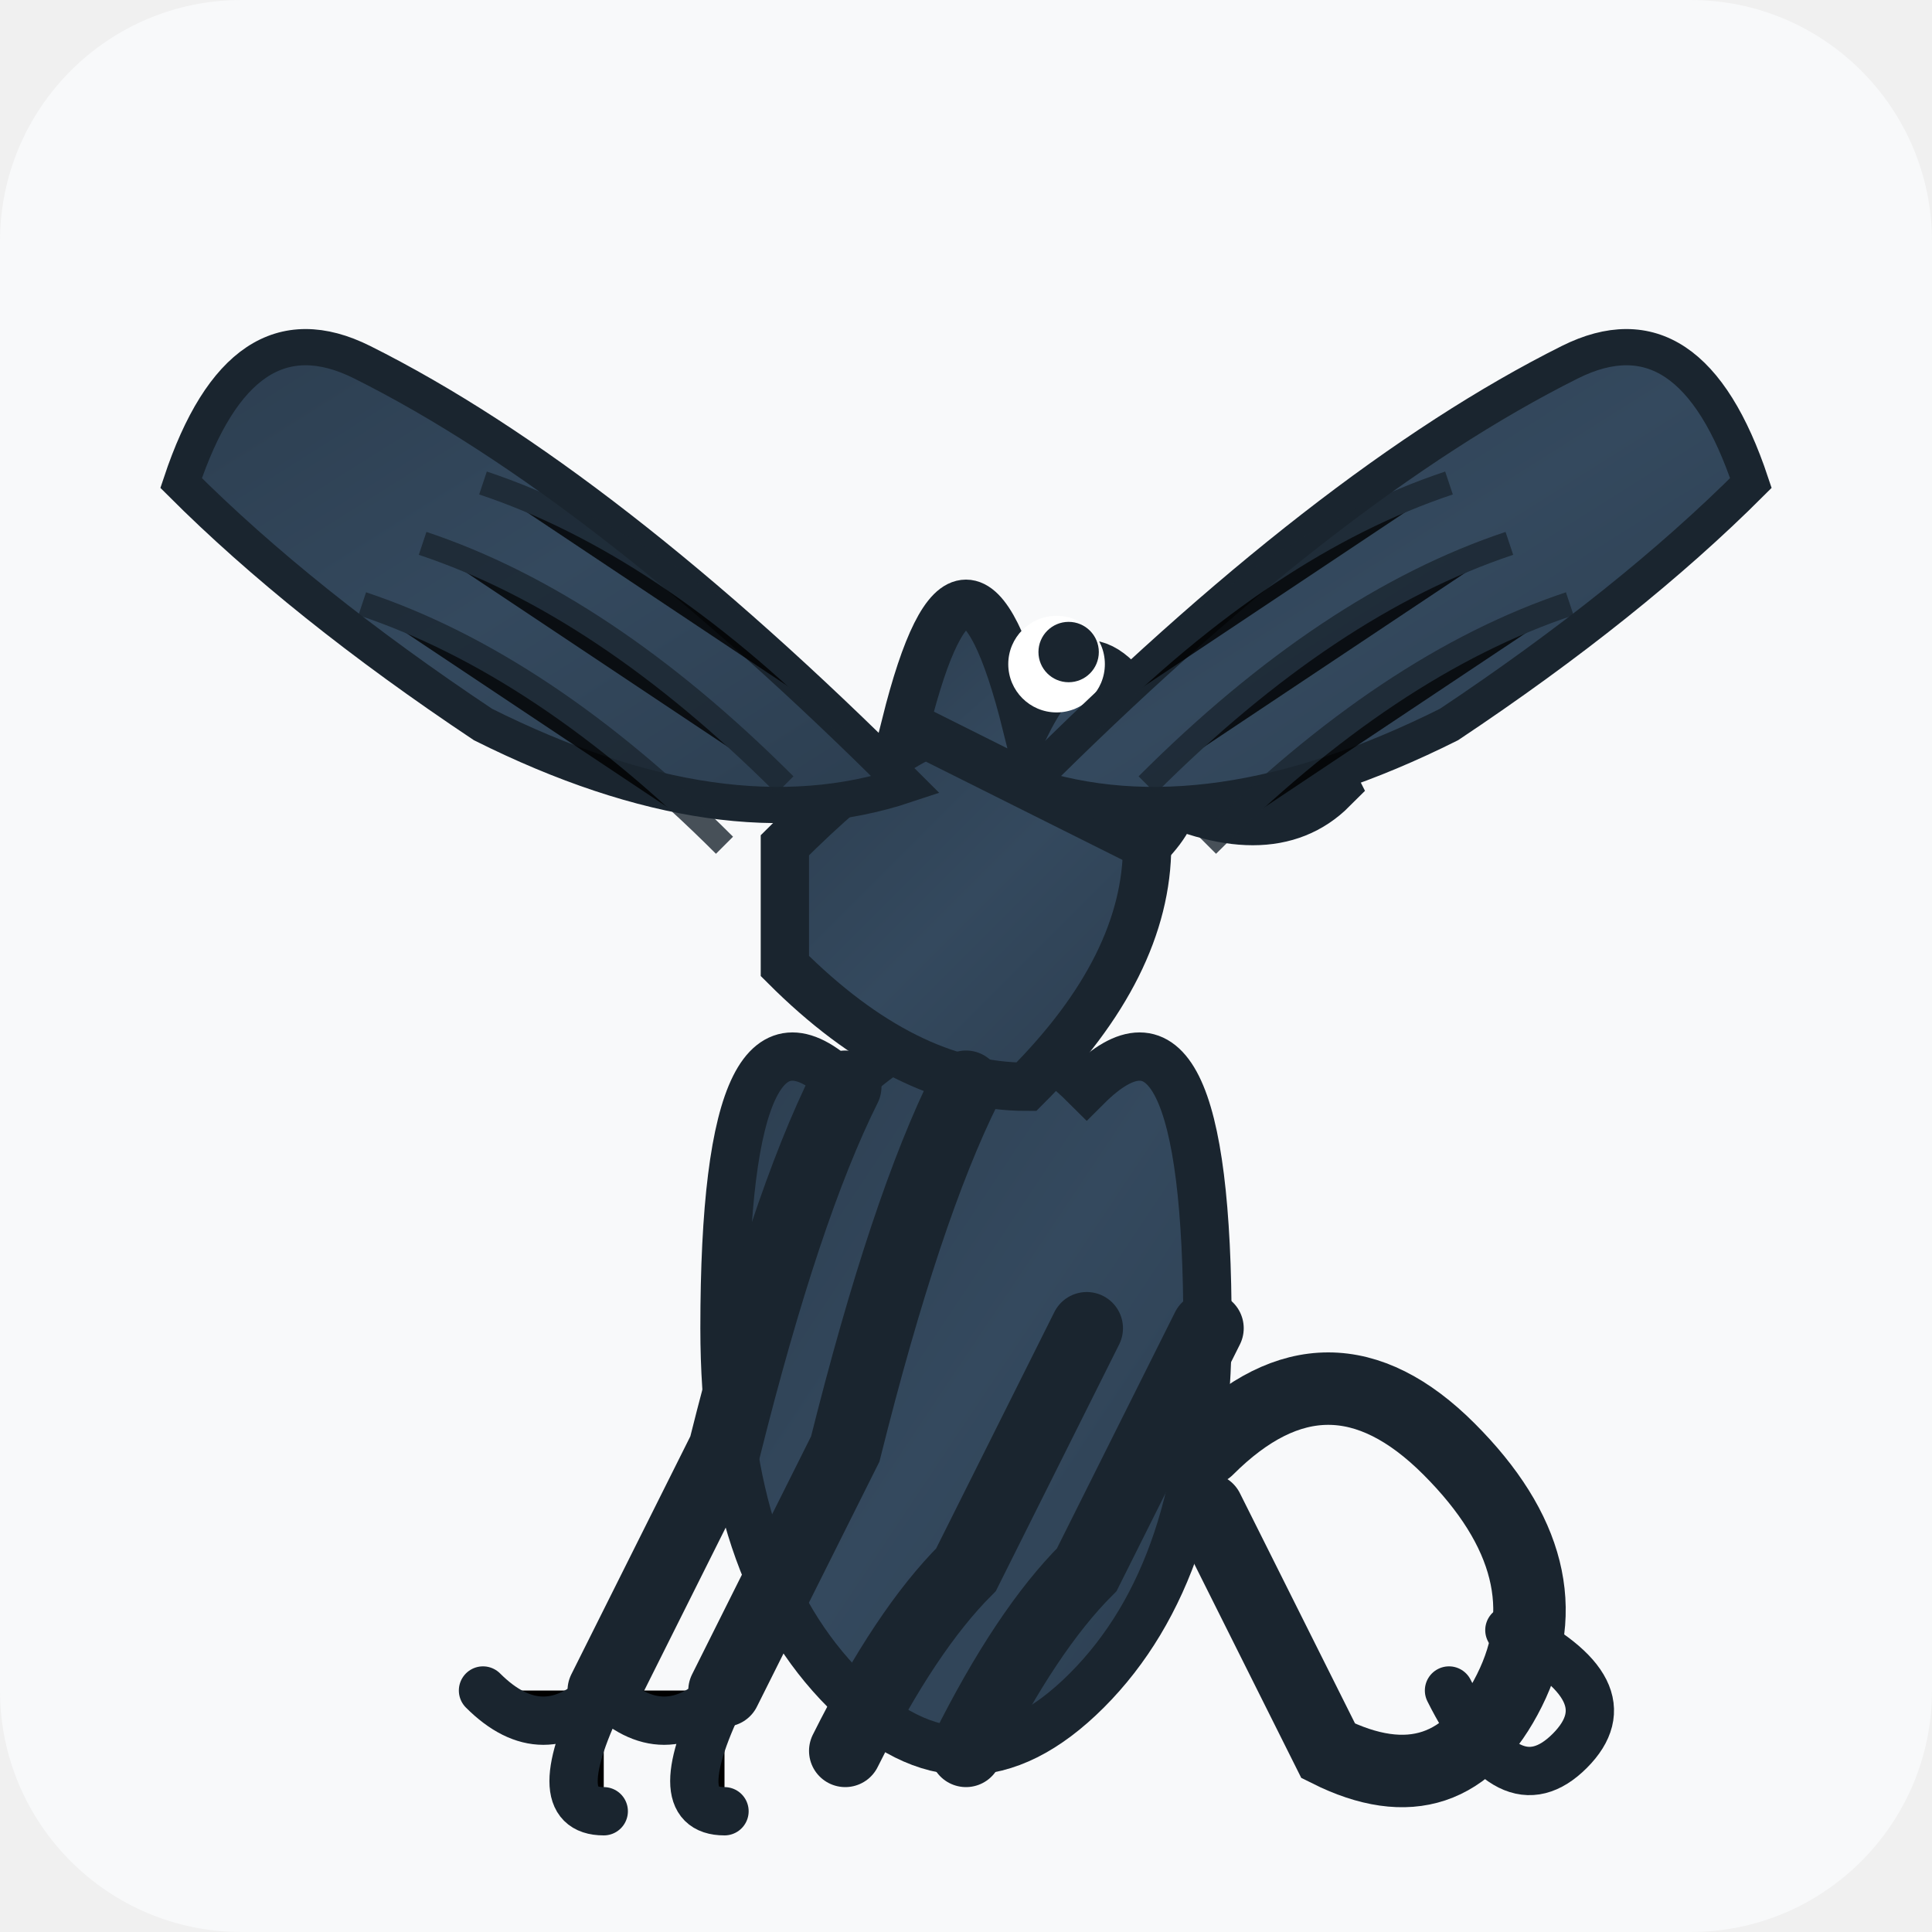
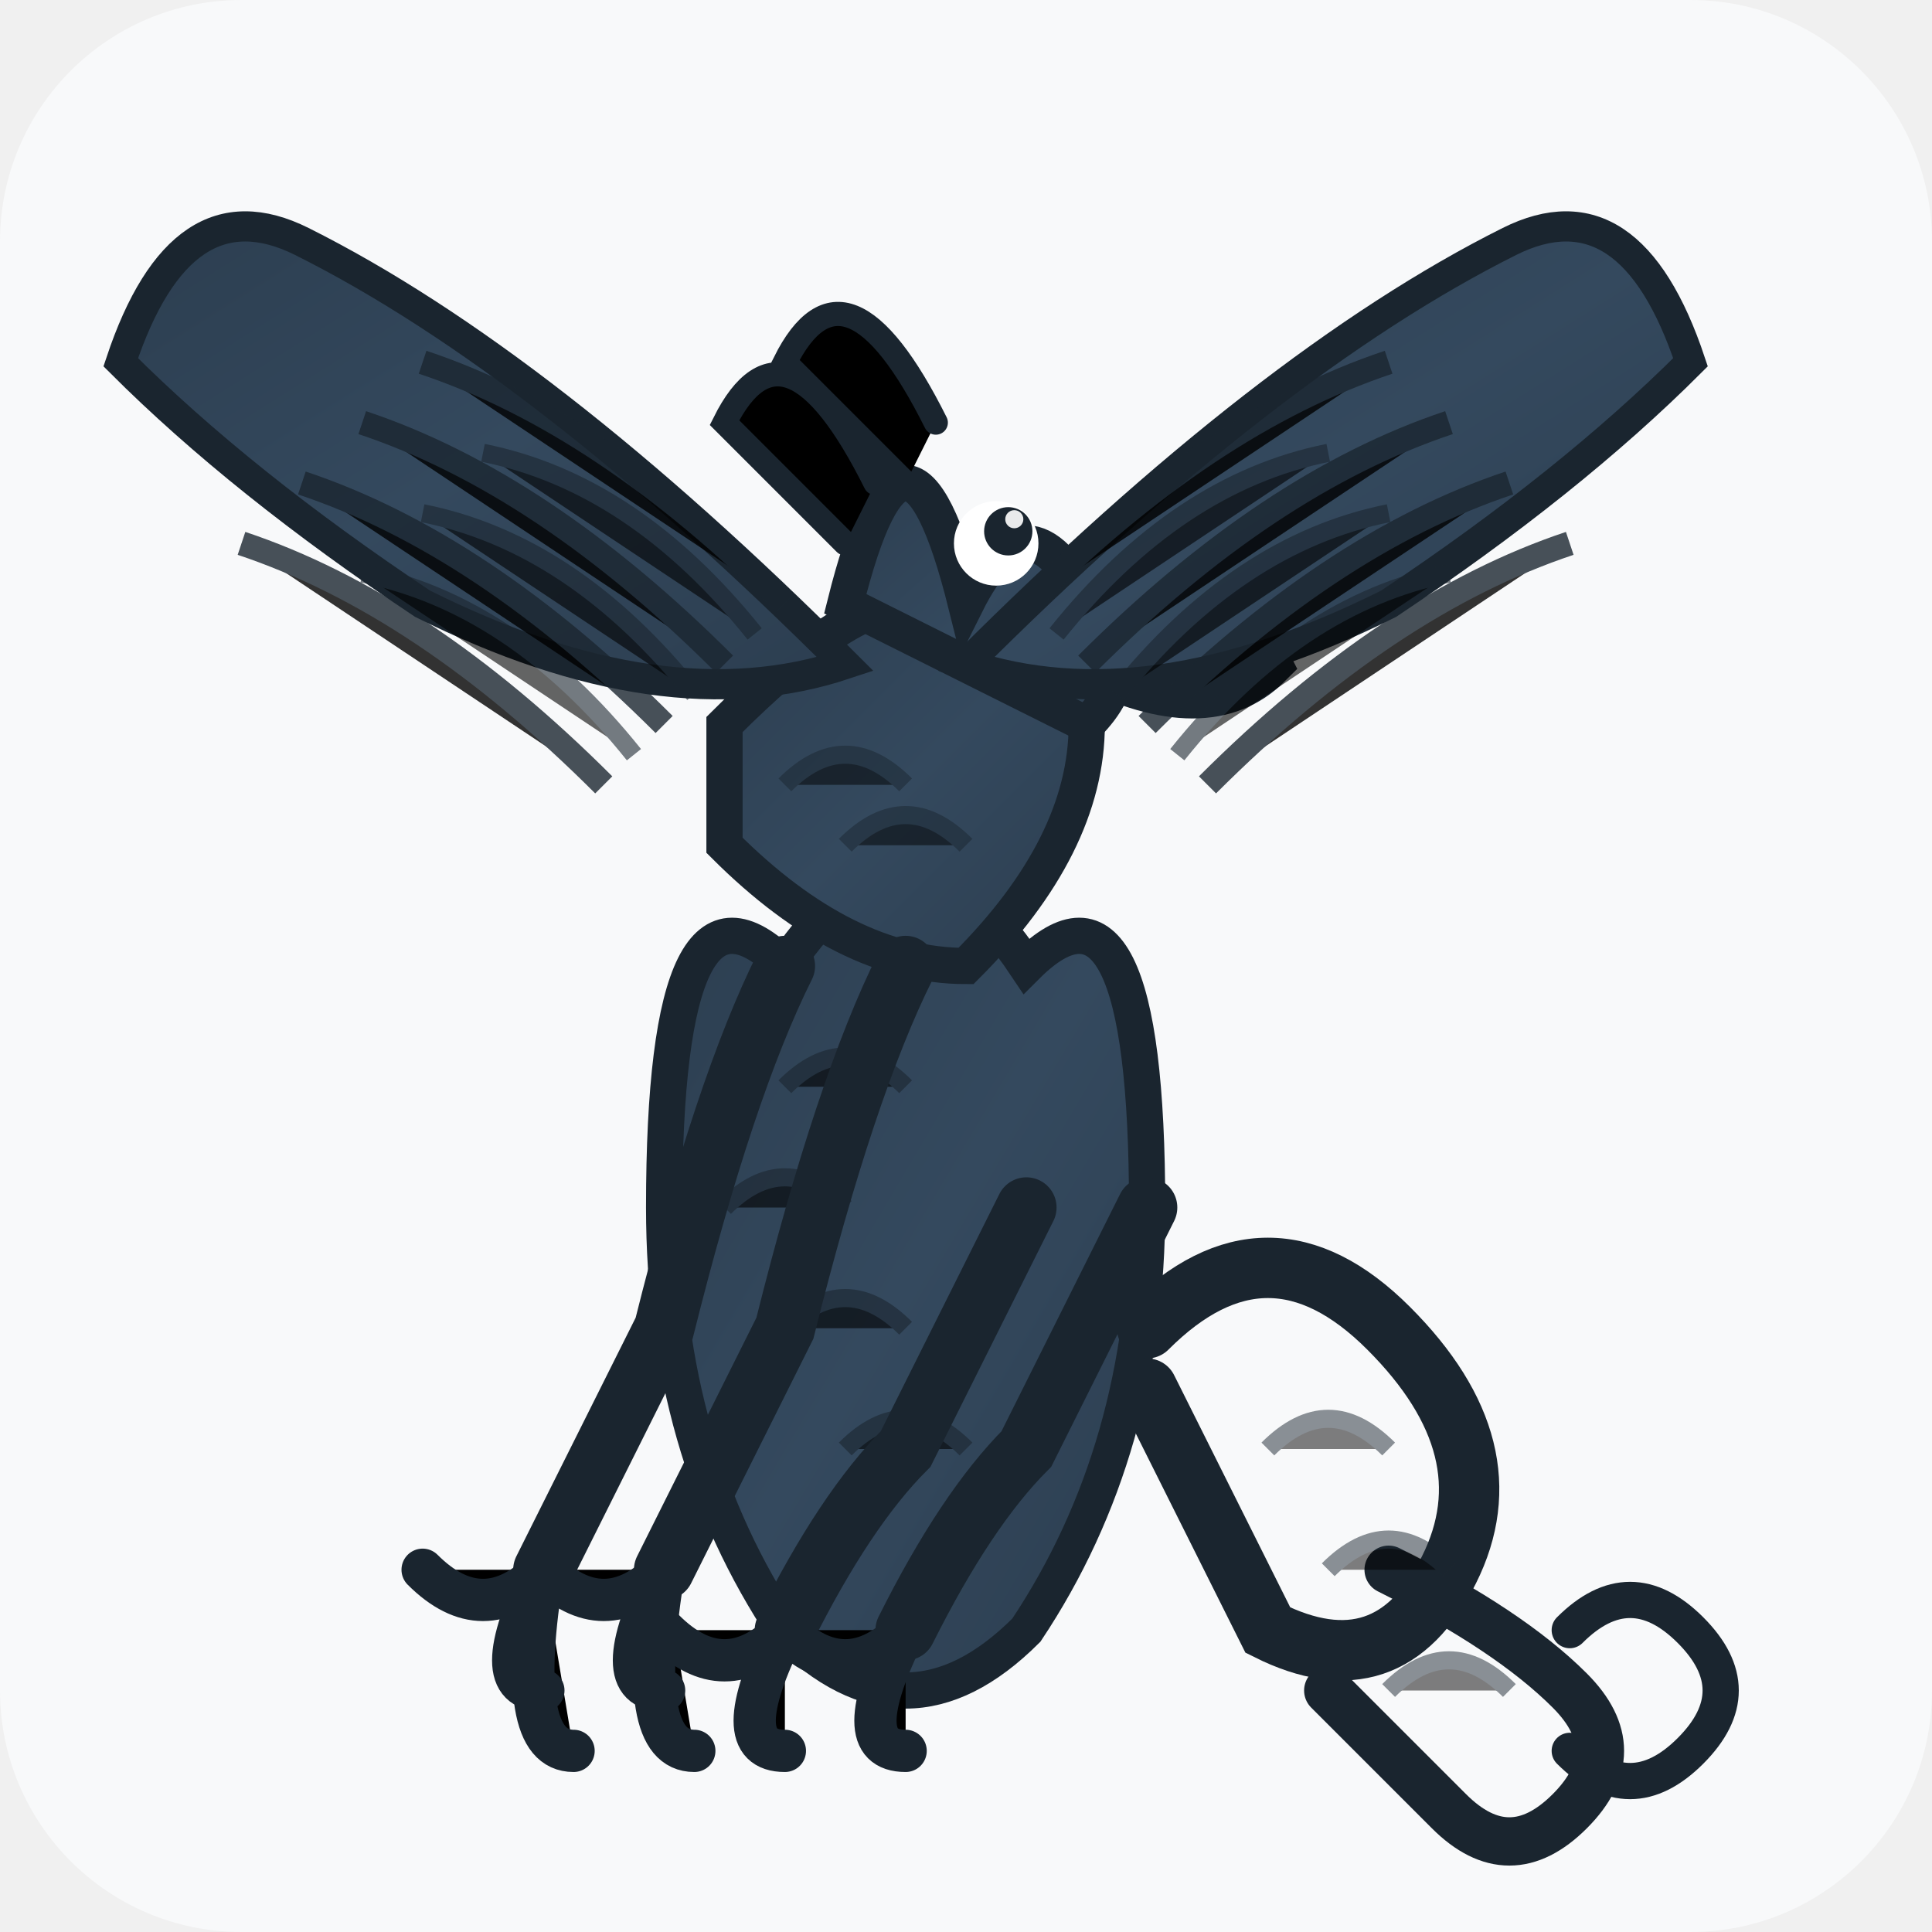
<svg xmlns="http://www.w3.org/2000/svg" viewBox="0 0 32 32" width="32" height="32">
  <defs>
    <linearGradient id="griffinGradient" x1="0%" y1="0%" x2="100%" y2="100%">
      <stop offset="0%" style="stop-color:#2c3e50;stop-opacity:1" />
      <stop offset="50%" style="stop-color:#34495e;stop-opacity:1" />
      <stop offset="100%" style="stop-color:#2c3e50;stop-opacity:1" />
    </linearGradient>
  </defs>
  <rect width="32" height="32" fill="#f8f9fa" rx="4" />
-   <path d="M14 18 Q12 16 12 22 Q12 26 14 28 Q16 30 18 28 Q20 26 20 22 Q20 16 18 18 Q16 16 14 18 Z" fill="url(#griffinGradient)" stroke="#1a252f" stroke-width="0.8" />
-   <path d="M13 14 Q15 12 16 12 Q17 12 19 14 Q19 16 17 18 Q15 18 13 16 Q13 14 13 14 Z" fill="url(#griffinGradient)" stroke="#1a252f" stroke-width="0.8" />
-   <path d="M15 12 Q16 8 17 12 Q18 10 19 12 Q20 13 19 14 Q17 13 15 12 Z" fill="url(#griffinGradient)" stroke="#1a252f" stroke-width="0.8" />
-   <path d="M19 12 Q21 11 22 13 Q21 14 19 13" fill="none" stroke="#1a252f" stroke-width="1" stroke-linecap="round" />
-   <circle cx="17.5" cy="11" r="0.8" fill="#ffffff" />
-   <circle cx="17.7" cy="10.8" r="0.5" fill="#1a252f" />
-   <path d="M15 13 Q10 8 6 6 Q4 5 3 8 Q5 10 8 12 Q12 14 15 13 Z" fill="url(#griffinGradient)" stroke="#1a252f" stroke-width="0.6" />
-   <path d="M14 12 Q11 9 8 8 M13 13 Q10 10 7 9 M12 14 Q9 11 6 10" stroke="#1a252f" stroke-width="0.4" opacity="0.8" />
-   <path d="M17 13 Q22 8 26 6 Q28 5 29 8 Q27 10 24 12 Q20 14 17 13 Z" fill="url(#griffinGradient)" stroke="#1a252f" stroke-width="0.6" />
-   <path d="M18 12 Q21 9 24 8 M19 13 Q22 10 25 9 M20 14 Q23 11 26 10" stroke="#1a252f" stroke-width="0.4" opacity="0.8" />
-   <path d="M14 18 Q13 20 12 24 Q11 26 10 28" stroke="#1a252f" stroke-width="1.2" stroke-linecap="round" fill="none" />
-   <path d="M16 18 Q15 20 14 24 Q13 26 12 28" stroke="#1a252f" stroke-width="1.2" stroke-linecap="round" fill="none" />
-   <path d="M10 28 Q9 29 8 28 M10 28 Q9 30 10 30 M12 28 Q11 29 10 28 M12 28 Q11 30 12 30" stroke="#1a252f" stroke-width="0.8" stroke-linecap="round" />
-   <path d="M18 22 Q17 24 16 26 Q15 27 14 29" stroke="#1a252f" stroke-width="1.2" stroke-linecap="round" fill="none" />
-   <path d="M20 22 Q19 24 18 26 Q17 27 16 29" stroke="#1a252f" stroke-width="1.2" stroke-linecap="round" fill="none" />
-   <path d="M20 24 Q22 22 24 24 Q26 26 25 28 Q24 30 22 29 Q21 27 20 25" fill="none" stroke="#1a252f" stroke-width="1.2" stroke-linecap="round" />
-   <path d="M24 28 Q25 30 26 29 Q27 28 25 27" fill="none" stroke="#1a252f" stroke-width="0.8" stroke-linecap="round" />
+   <path d="M13 16 Q11 14 11 20 Q11 24 13 27 Q15 29 17 27 Q19 24 19 20 Q19 14 17 16 Q15 13 13 16 Z" fill="url(#griffinGradient)" stroke="#1a252f" stroke-width="0.6" />
+   <path d="M13 18 Q14 17 15 18 M12 20 Q13 19 14 20 M13 22 Q14 21 15 22 M14 24 Q15 23 16 24" stroke="#1a252f" stroke-width="0.3" opacity="0.6" />
+   <path d="M12 12 Q14 10 15 10 Q16 10 18 12 Q18 14 16 16 Q14 16 12 14 Q12 12 12 12 Z" fill="url(#griffinGradient)" stroke="#1a252f" stroke-width="0.6" />
+   <path d="M13 13 Q14 12 15 13 M14 14 Q15 13 16 14" stroke="#1a252f" stroke-width="0.3" opacity="0.5" />
+   <path d="M14 10 Q15 6 16 10 Q17 8 18 10 Q19 11 18 12 Q16 11 14 10 Z" fill="url(#griffinGradient)" stroke="#1a252f" stroke-width="0.6" />
+   <path d="M18 10 Q20 9 21 11 Q20 12 18 11" fill="none" stroke="#1a252f" stroke-width="0.8" stroke-linecap="round" />
+   <circle cx="19.5" cy="10.5" r="0.3" fill="#1a252f" opacity="0.7" />
+   <circle cx="16.5" cy="9" r="0.7" fill="#ffffff" />
+   <circle cx="16.7" cy="8.8" r="0.4" fill="#1a252f" />
+   <circle cx="16.8" cy="8.6" r="0.15" fill="#ffffff" opacity="0.9" />
+   <path d="M14.5 8 Q13 5 12 7 Q13 8 14 9 M15.5 7 Q14 4 13 6 Q14 7 15 8" stroke="#1a252f" stroke-width="0.4" stroke-linecap="round" />
+   <path d="M14 11 Q9 6 5 4 Q3 3 2 6 Q4 8 7 10 Q11 12 14 11 Z" fill="url(#griffinGradient)" stroke="#1a252f" stroke-width="0.5" />
+   <path d="M13 10 Q10 7 7 6 M12 11 Q9 8 6 7 M11 12 Q8 9 5 8 M10 13 Q7 10 4 9" stroke="#1a252f" stroke-width="0.4" opacity="0.8" />
+   <path d="M12.5 10.5 Q10.5 8 8 7.5 M11.5 11.5 Q9.5 9 7 8.5 M10.5 12.5 Q8.5 10 6 9.5" stroke="#1a252f" stroke-width="0.3" opacity="0.6" />
+   <path d="M16 11 Q21 6 25 4 Q27 3 28 6 Q26 8 23 10 Q19 12 16 11 Z" fill="url(#griffinGradient)" stroke="#1a252f" stroke-width="0.5" />
+   <path d="M17 10 Q20 7 23 6 M18 11 Q21 8 24 7 M19 12 Q22 9 25 8 M20 13 Q23 10 26 9" stroke="#1a252f" stroke-width="0.4" opacity="0.8" />
+   <path d="M17.5 10.5 Q19.5 8 22 7.5 M18.5 11.5 Q20.5 9 23 8.5 M19.5 12.5 Q21.5 10 24 9.5" stroke="#1a252f" stroke-width="0.3" opacity="0.6" />
+   <path d="M13 16 Q12 18 11 22 Q10 24 9 26" stroke="#1a252f" stroke-width="1" stroke-linecap="round" fill="none" />
+   <path d="M15 16 Q14 18 13 22 Q12 24 11 26" stroke="#1a252f" stroke-width="1" stroke-linecap="round" fill="none" />
+   <path d="M9 26 Q8 27 7 26 M9 26 Q8 28 9 28 M9 26 Q8.5 29 9.5 29 M11 26 Q10 27 9 26 M11 26 Q10 28 11 28 M11 26 Q10.5 29 11.5 29" stroke="#1a252f" stroke-width="0.7" stroke-linecap="round" />
+   <path d="M17 20 Q16 22 15 24 Q14 25 13 27" stroke="#1a252f" stroke-width="1" stroke-linecap="round" fill="none" />
+   <path d="M19 20 Q18 22 17 24 Q16 25 15 27" stroke="#1a252f" stroke-width="1" stroke-linecap="round" fill="none" />
+   <path d="M13 27 Q12 28 11 27 M13 27 Q12 29 13 29 M15 27 Q14 28 13 27 M15 27 Q14 29 15 29" stroke="#1a252f" stroke-width="0.7" stroke-linecap="round" />
+   <path d="M19 22 Q21 20 23 22 Q25 24 24 26 Q23 28 21 27 Q20 25 19 23" fill="none" stroke="#1a252f" stroke-width="1" stroke-linecap="round" />
+   <path d="M23 26 Q25 27 26 28 Q27 29 26 30 Q25 31 24 30 Q23 29 22 28" fill="none" stroke="#1a252f" stroke-width="0.8" stroke-linecap="round" />
+   <path d="M21 24 Q22 23 23 24 M22 26 Q23 25 24 26 M23 28 Q24 27 25 28" stroke="#1a252f" stroke-width="0.3" opacity="0.5" />
+   <path d="M26 29 Q27 30 28 29 Q29 28 28 27 Q27 26 26 27" fill="none" stroke="#1a252f" stroke-width="0.6" stroke-linecap="round" />
</svg>
